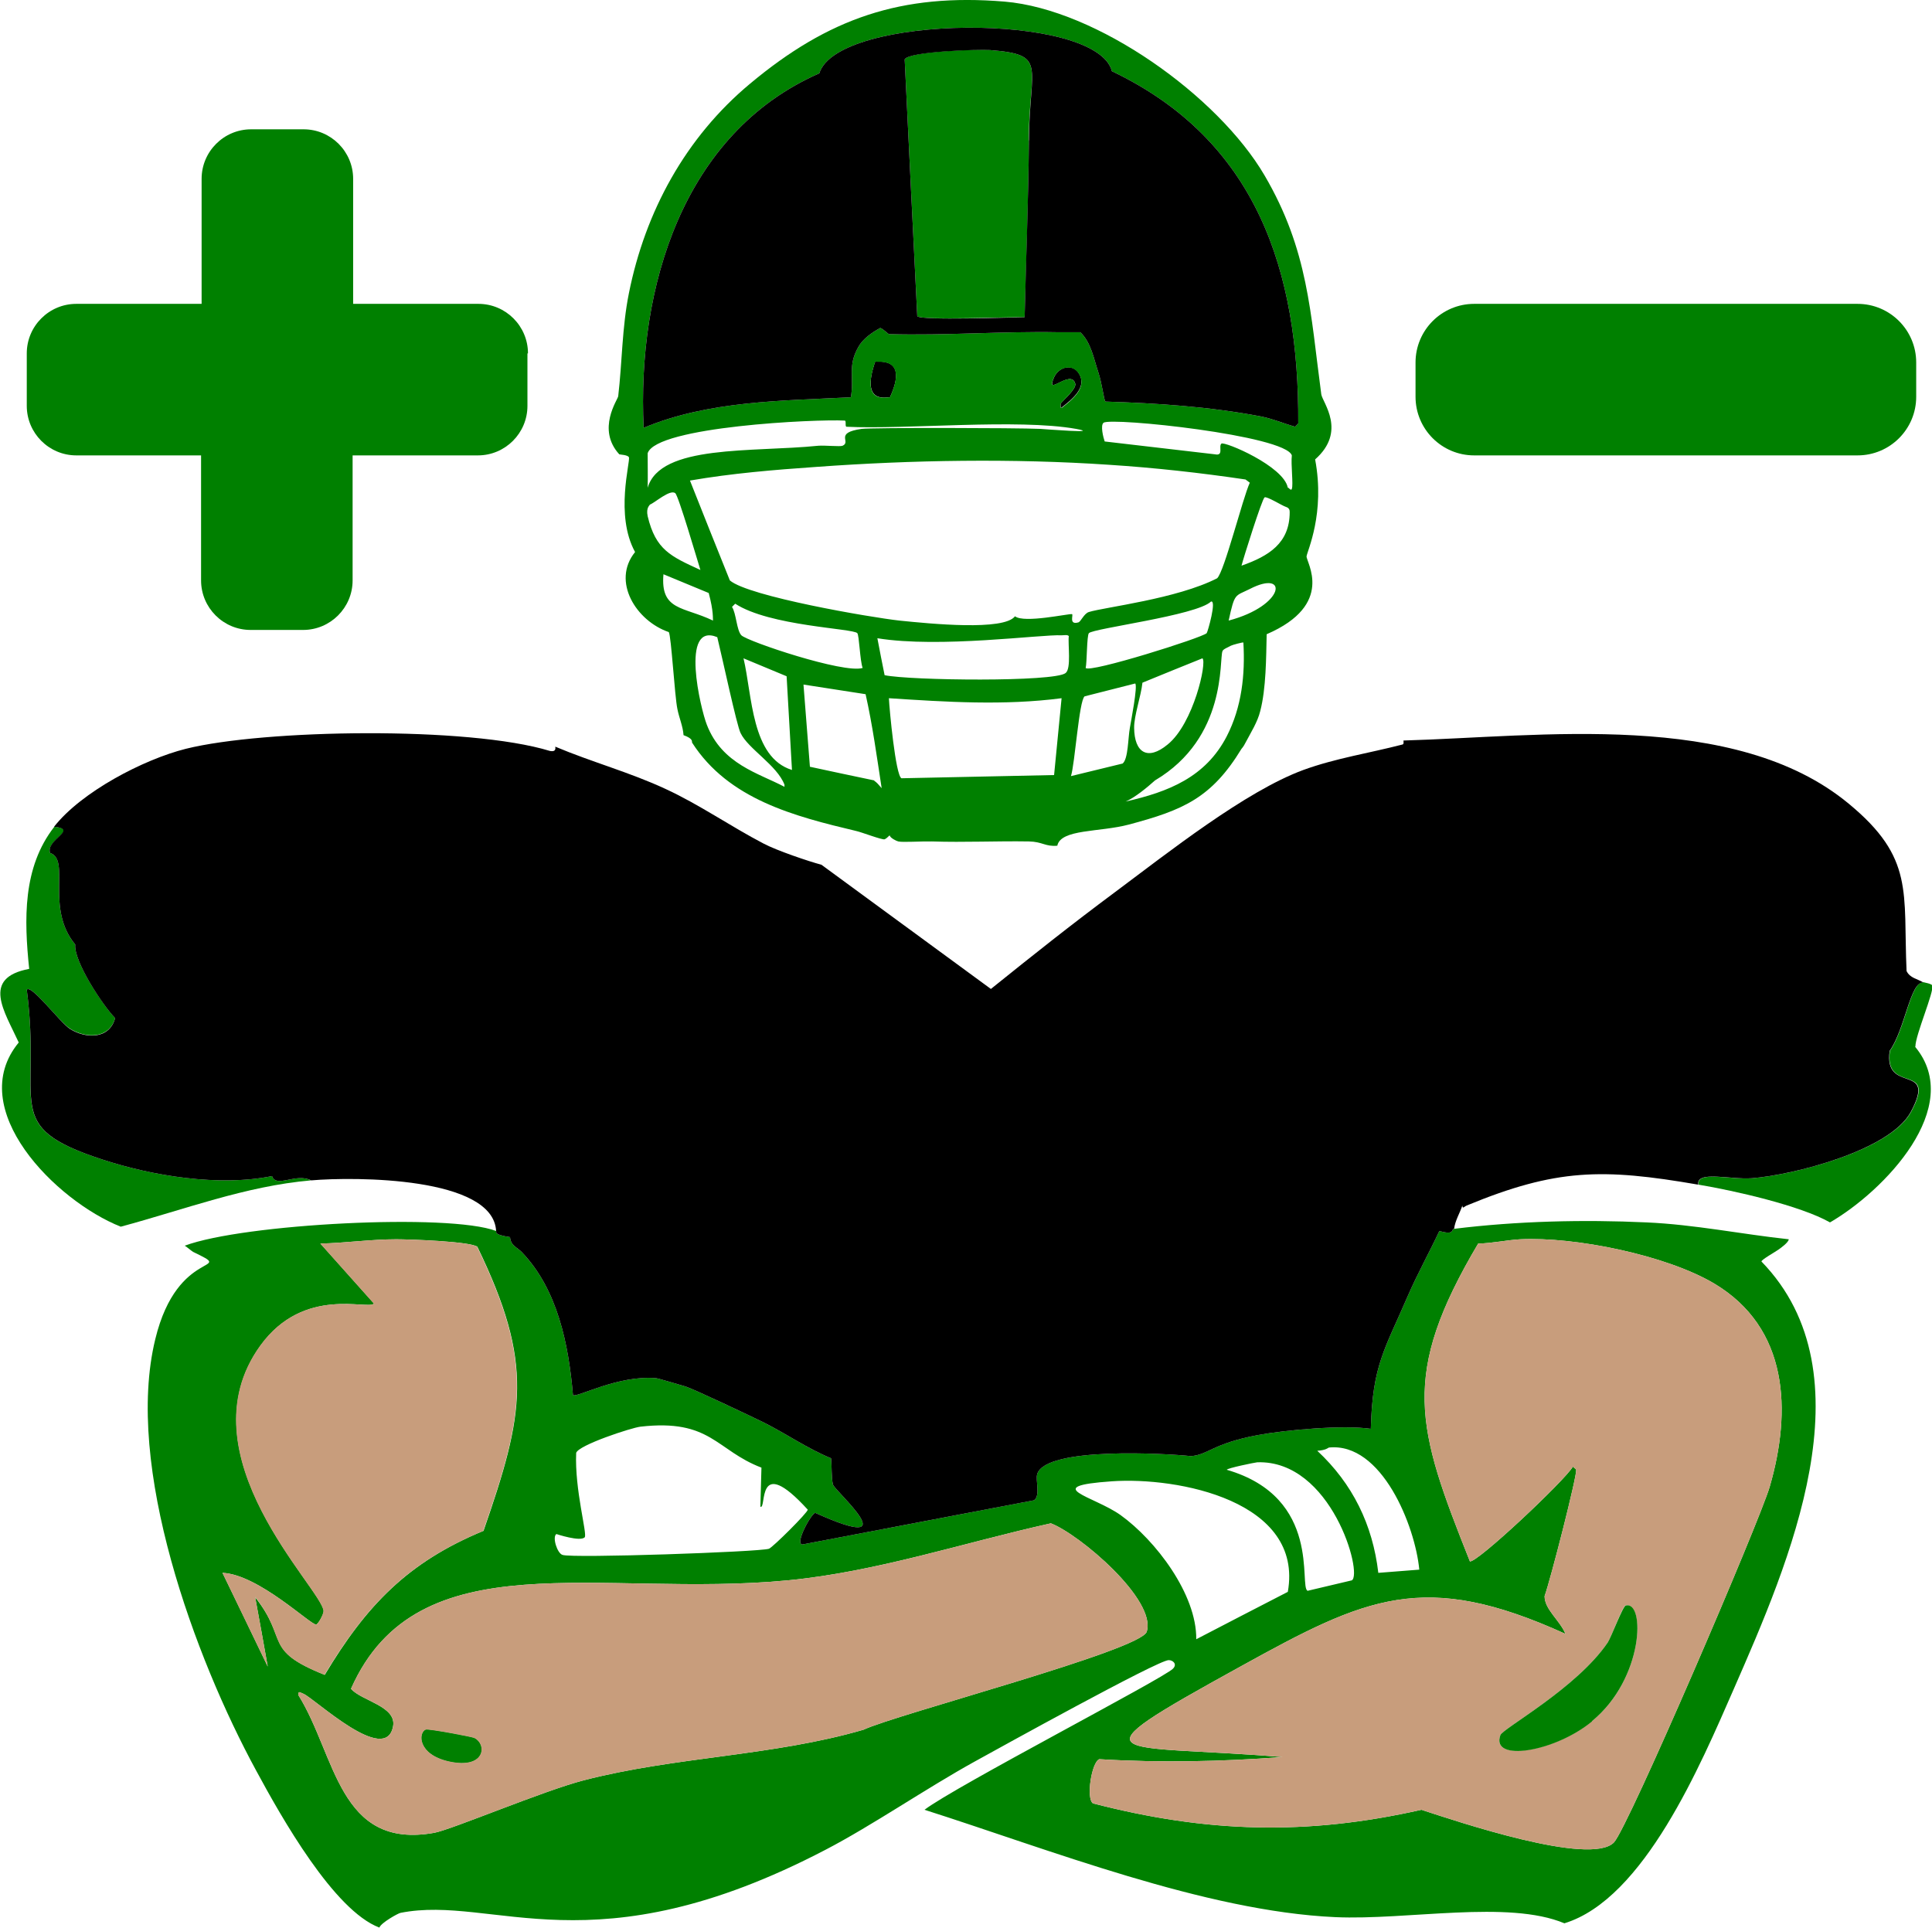
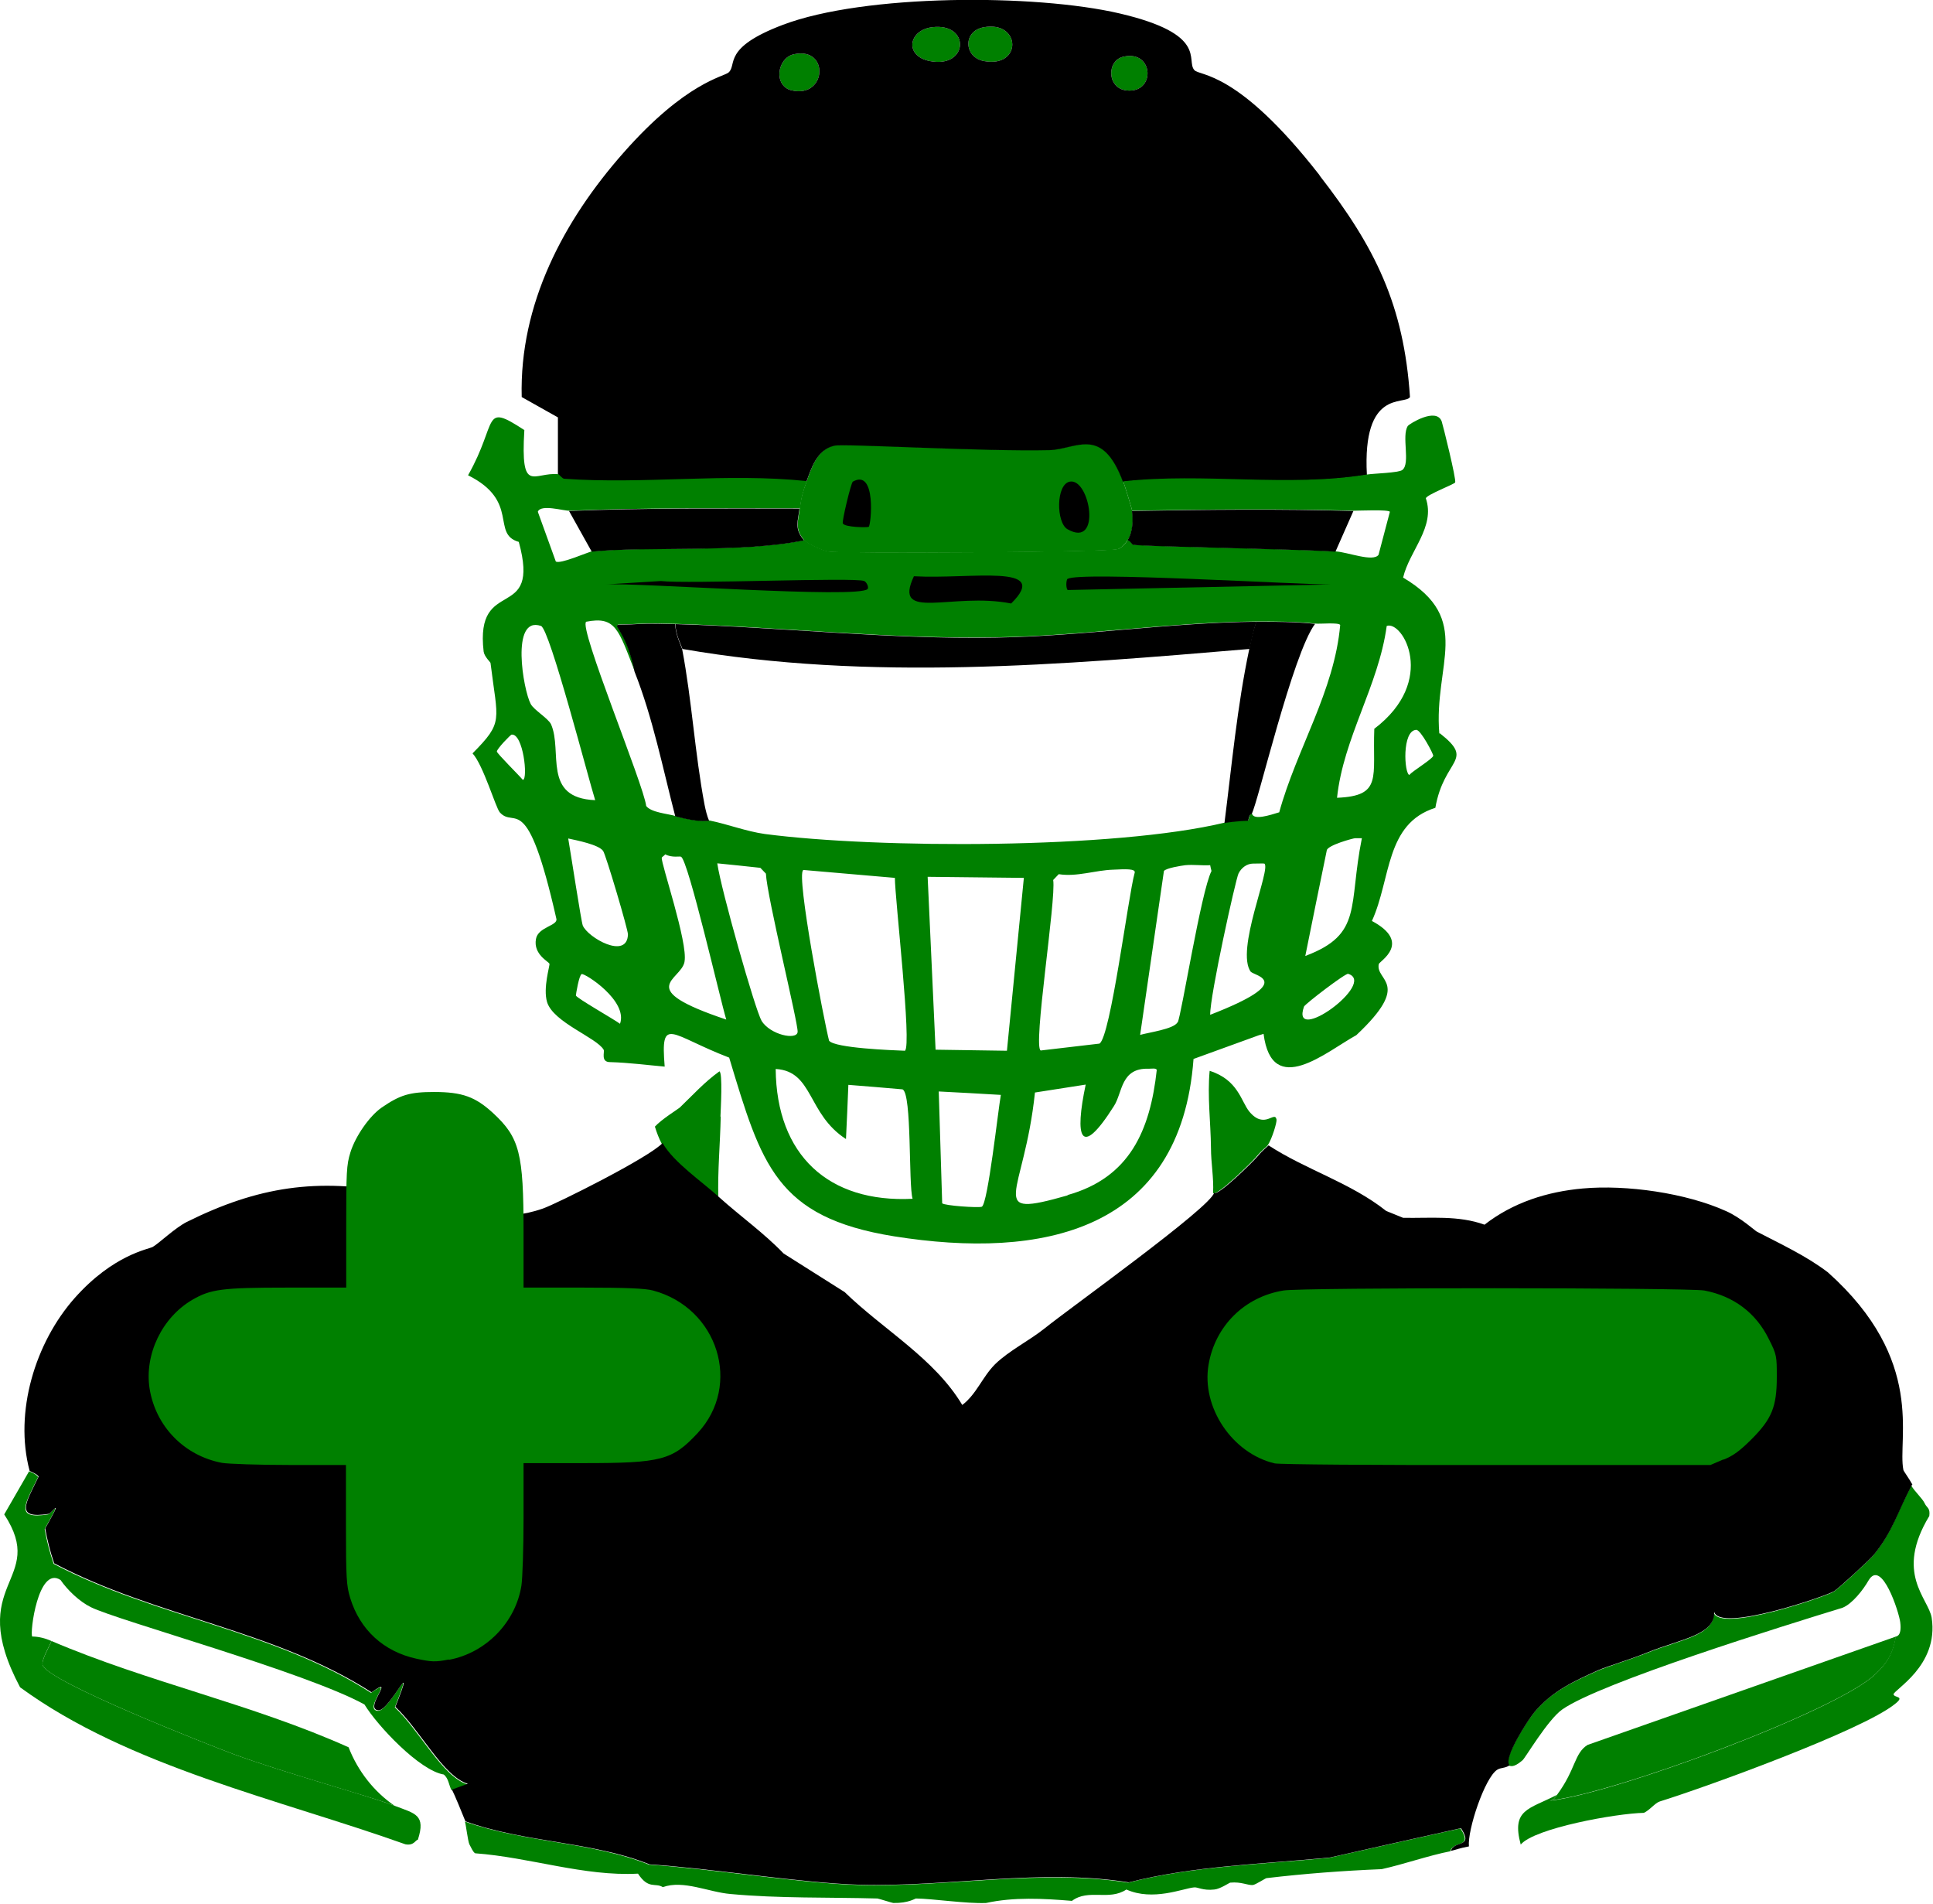
- <svg xmlns="http://www.w3.org/2000/svg" id="Icon-Add-Drop" viewBox="0 0 72.16 72">
+ <svg xmlns="http://www.w3.org/2000/svg" id="Icon-Add-Drop" viewBox="0 0 73.14 72">
  <defs>
    <style>
      svg {
        color: green;
      }
    </style>
  </defs>
  <g id="Player">
-     <path id="Right_Shoulder" fill="currentColor" d="m11.62,44.09c-2.45.21-4.76,1.1-7.11,1.73-2.42-.96-5.86-4.4-3.81-6.88-.53-1.16-1.41-2.41.39-2.75-.19-1.84-.25-3.79.94-5.31.93.1-.32.48-.16.98.78.24-.19,2.06.94,3.42-.06.62,1.01,2.24,1.49,2.75-.22.78-1.09.77-1.69.39-.38-.24-1.47-1.69-1.61-1.45.57,4.33-.99,5.09,2.79,6.33,1.91.63,4.4,1.03,6.37.63.16.46.89-.13,1.45.16Z" />
-     <path id="Left_Shoulder" fill="currentColor" d="m71.53,39.1c1.87,2.25-1.16,5.39-3.18,6.56-1.11-.63-3.59-1.19-4.91-1.41-.08-.54,1.21-.17,2-.24,1.54-.12,5.17-1.04,5.94-2.48,1.01-1.88-1.03-.62-.79-2.28.58-.83.77-2.62,1.26-2.56.02.01.29.05.32.12.08.22-.63,1.85-.63,2.28Z" />
-     <path id="Arms_Outline" fill="currentColor" d="m17.71,64.92c-.08-.04-1.72-.35-1.81-.31-.27.11-.3.92.87,1.18,1.36.3,1.42-.64.94-.87Zm0,0c-.08-.04-1.72-.35-1.81-.31-.27.11-.3.92.87,1.18,1.36.3,1.42-.64.94-.87Zm0,0c-.08-.04-1.72-.35-1.81-.31-.27.11-.3.92.87,1.18,1.36.3,1.42-.64.94-.87Zm0,0c-.08-.04-1.72-.35-1.81-.31-.27.11-.3.92.87,1.18,1.36.3,1.42-.64.94-.87Zm0,0c-.08-.04-1.72-.35-1.81-.31-.27.11-.3.92.87,1.18,1.36.3,1.42-.64.94-.87Zm0,0c-.08-.04-1.72-.35-1.81-.31-.27.11-.3.92.87,1.18,1.36.3,1.42-.64.94-.87Zm0,0c-.08-.04-1.72-.35-1.81-.31-.27.11-.3.92.87,1.18,1.36.3,1.42-.64.94-.87Zm0,0c-.08-.04-1.72-.35-1.81-.31-.27.11-.3.92.87,1.18,1.36.3,1.42-.64.94-.87Zm48.08-17.8c0-.07.52-.36.63-.44.1-.07.38-.27.39-.39-1.77-.19-3.51-.55-5.31-.63-2.36-.11-4.85-.05-7.19.24-.12.01.04.25-.55.08-.34.73-.82,1.6-1.18,2.43-.85,1.98-1.32,2.57-1.38,4.96-1.04-.15-3.16.04-4.2.23-1.72.32-1.86.74-2.52.79-.91-.1-5.42-.36-5.74.67-.07.23.13.81-.12.98q-4.32.82-8.65,1.65c-.3-.01.33-1.16.48-1.18,3.51,1.58.74-.8.66-1.06-.06-.24-.04-.7-.07-.98-.88-.36-1.68-.92-2.52-1.34-.49-.24-2.6-1.24-2.91-1.34-.18-.05-1.04-.31-1.1-.31-1.42-.13-2.97.74-3.11.63-.16-1.88-.57-3.95-1.92-5.35-.17-.17-.41-.24-.43-.55-.68-.1-.48-.22-.52-.23-1.76-.67-9.44-.27-11.63.55.02,0,.27.21.31.23,1.67.81-.57-.21-1.41,3.26-1.16,4.75,1.48,11.91,3.77,16.12.94,1.74,2.9,5.22,4.6,5.86.06-.18.71-.54.79-.55,3.48-.69,7.17,2.19,15.88-2.36,1.73-.9,3.75-2.29,5.58-3.3.87-.48,6.83-3.78,7.23-3.78.16,0,.33.15.16.32-.38.38-8.14,4.4-9.28,5.27,4.65,1.48,10.48,3.79,15.34,4.01,2.71.12,6.46-.65,8.56.23,2.98-.91,5.09-5.93,6.33-8.76,2.05-4.69,5.14-11.73,1.03-15.96Zm-16.16,6.95c1.98-.21,3.23,2.94,3.38,4.56q-.77.06-1.53.12c-.21-1.8-.96-3.33-2.28-4.56.32-.02.41-.11.43-.12Zm-2.67.55c2.77-.09,3.95,4.17,3.53,4.41q-.82.19-1.65.39c-.34-.13.56-3.48-3.02-4.52.01-.06,1.04-.27,1.14-.28Zm-26.18,2.68s.9.3,1.06.12c.1-.13-.38-1.78-.32-3.15.08-.29,2.06-.94,2.4-.98,2.63-.3,2.82.88,4.52,1.53q-.02.73-.04,1.46c.25.12-.19-2.04,1.77.11,0,.11-1.31,1.41-1.45,1.46-.37.12-7.34.36-7.71.23-.2-.06-.39-.67-.23-.78Zm-10.78,4.95q-.84-1.75-1.69-3.5c1.35.06,3.3,1.96,3.5,1.93.08-.02.29-.4.28-.51-.07-.84-5.32-5.82-2.36-9.91,1.63-2.25,4.04-1.31,4.24-1.57l-2-2.24c.93-.02,1.9-.16,2.83-.16.5,0,2.77.08,3.03.28,2.12,4.38,1.76,6.2.23,10.61-2.83,1.17-4.38,2.79-5.93,5.38-2.33-.93-1.33-1.3-2.6-2.9q.24,1.29.47,2.59Zm32.83-1.3c-.23.7-9.34,3.08-10.58,3.66-3.4.99-7.02,1-10.45,1.89-1.48.38-4.93,1.84-5.58,1.96-3.58.64-3.67-2.9-5.08-5.15.01-.15.03-.11.2-.04.44.2,3.06,2.68,3.34,1.22.15-.76-1.19-.96-1.57-1.41,2.49-5.63,9.33-3.38,16.31-4.05,3.33-.32,6.58-1.41,9.83-2.13,1.07.41,3.96,2.86,3.58,4.05Zm-.98-4.36c-1-.71-3.03-1.07-.32-1.26,2.46-.17,7.17.73,6.57,4.13q-1.71.88-3.42,1.77c.02-1.68-1.52-3.7-2.83-4.64Zm18.43,12.23c-.88.9-5.9-.8-7.19-1.22-4.29.97-8.02.86-12.27-.24-.26-.19-.05-1.54.24-1.65,2.28.14,4.56.09,6.84-.08-6.33-.52-8.12.23-1.57-3.38,4.69-2.59,6.84-3.63,12.14-1.22-.21-.51-.78-.91-.78-1.41.22-.61,1.21-4.48,1.18-4.72,0-.03-.09-.07-.12-.12-.31.53-3.61,3.63-3.85,3.54-2-5.02-2.61-6.94.31-11.87.52-.01,1.06-.13,1.57-.16,2.05-.1,5.45.59,7.24,1.65,2.79,1.66,2.9,4.76,2.08,7.59-.38,1.3-5.29,12.74-5.82,13.29Zm-42.57-3.9c-.08-.04-1.72-.35-1.81-.31-.27.11-.3.92.87,1.18,1.36.3,1.42-.64.94-.87Zm0,0c-.08-.04-1.72-.35-1.81-.31-.27.11-.3.92.87,1.18,1.36.3,1.42-.64.94-.87Zm0,0c-.08-.04-1.72-.35-1.81-.31-.27.11-.3.92.87,1.18,1.36.3,1.42-.64.94-.87Zm0,0c-.08-.04-1.72-.35-1.81-.31-.27.11-.3.92.87,1.18,1.36.3,1.42-.64.94-.87Zm0,0c-.08-.04-1.72-.35-1.81-.31-.27.11-.3.92.87,1.18,1.36.3,1.42-.64.94-.87Zm0,0c-.08-.04-1.72-.35-1.81-.31-.27.11-.3.92.87,1.18,1.36.3,1.42-.64.94-.87Zm0,0c-.08-.04-1.72-.35-1.81-.31-.27.11-.3.92.87,1.18,1.36.3,1.42-.64.94-.87Z" />
-     <path id="Right_Upper_Arm" fill="#C89D7C" d="m18.06,57.18c-2.84,1.17-4.38,2.79-5.94,5.38-2.33-.93-1.33-1.3-2.59-2.91q.24,1.3.47,2.6-.85-1.75-1.69-3.5c1.35.06,3.3,1.96,3.5,1.93.08-.01.28-.4.27-.51-.07-.84-5.32-5.82-2.36-9.91,1.63-2.25,4.04-1.31,4.24-1.57q-1-1.12-2-2.24c.93-.02,1.9-.16,2.83-.16.5,0,2.77.08,3.03.28,2.12,4.38,1.76,6.21.23,10.61Z" />
-     <path id="Left_Arm" fill="#C89D7C" d="m64.02,47.94c-1.79-1.06-5.19-1.75-7.24-1.65-.51.03-1.05.15-1.57.16-2.92,4.93-2.31,6.85-.31,11.87.24.09,3.54-3.01,3.85-3.54.03.05.11.09.12.12.03.24-.96,4.11-1.18,4.72,0,.5.57.9.78,1.41-5.3-2.41-7.45-1.37-12.14,1.22-6.55,3.61-4.76,2.86,1.57,3.38-2.28.17-4.56.22-6.84.08-.29.11-.5,1.46-.24,1.65,4.25,1.1,7.98,1.21,12.27.24,1.29.42,6.31,2.12,7.19,1.22.53-.55,5.44-11.99,5.82-13.29.82-2.83.71-5.93-2.08-7.59Zm-4.56,16.35c-1.38,1.14-3.81,1.54-3.42.52.09-.25,2.85-1.75,4.01-3.46.13-.2.55-1.35.66-1.38.74-.19.7,2.72-1.25,4.32Z" />
-     <path id="Left_Elbow" fill="currentColor" d="m59.46,64.3c-1.38,1.14-3.8,1.54-3.42.51.09-.25,2.85-1.75,4.01-3.46.13-.2.56-1.35.67-1.38.73-.19.69,2.72-1.26,4.32Z" />
-     <path id="Right_Arm" fill="#C89D7C" d="m39.25,56.9c-3.25.72-6.5,1.81-9.83,2.13-6.98.67-13.82-1.58-16.31,4.05.38.45,1.72.65,1.57,1.41-.28,1.46-2.9-1.02-3.34-1.22-.17-.07-.19-.11-.2.04,1.41,2.25,1.5,5.79,5.08,5.15.65-.12,4.1-1.58,5.58-1.96,3.43-.89,7.05-.9,10.45-1.89,1.24-.58,10.35-2.96,10.58-3.66.38-1.19-2.51-3.64-3.58-4.05Zm-22.48,8.89c-1.17-.26-1.14-1.07-.87-1.18.09-.04,1.73.27,1.81.31.48.23.42,1.17-.94.87Z" />
-     <path id="Right_Elbow" fill="currentColor" d="m16.77,65.79c-1.17-.26-1.14-1.06-.87-1.18.09-.04,1.73.27,1.81.31.48.23.42,1.17-.94.87Z" />
-     <path id="Jersey" d="m71.84,36.7c-.22-.14-.5-.16-.63-.43-.13-2.95.3-4.22-2.16-6.25-4.25-3.52-11.54-2.5-16.63-2.36,0,.05.02.14-.04.15-1.23.32-2.49.51-3.7.95-2.17.8-5.07,3.1-7.03,4.56-1.68,1.25-3.01,2.31-4.64,3.62q-3.16-2.32-6.33-4.64c-.46-.12-1.67-.53-2.16-.79-1.21-.63-2.42-1.47-3.66-2.04-1.33-.62-2.77-1.01-4.12-1.58-.01.01.07.21-.2.16-3.04-.93-10.67-.81-13.6-.08-1.59.4-3.9,1.61-4.92,2.91.93.1-.32.48-.15.98.78.25-.19,2.06.94,3.42-.06.62,1.01,2.25,1.49,2.75-.21.79-1.09.78-1.69.4-.37-.24-1.46-1.69-1.61-1.46.57,4.33-.98,5.09,2.79,6.33,1.91.63,4.4,1.03,6.37.63.16.46.89-.13,1.46.16,1.63-.14,6.8-.14,6.91,1.89.04.01-.16.13.52.23.02.31.26.38.43.55,1.35,1.4,1.76,3.47,1.92,5.35.14.11,1.69-.76,3.11-.63.06,0,.92.26,1.1.31.31.1,2.42,1.1,2.91,1.34.84.42,1.64.98,2.52,1.34.03.28.01.74.07.98.08.26,2.85,2.64-.66,1.06-.15.02-.78,1.17-.48,1.18q4.33-.83,8.65-1.65c.25-.17.05-.75.12-.98.32-1.03,4.83-.77,5.74-.67.66-.05.8-.47,2.52-.79,1.04-.19,3.16-.38,4.2-.23.06-2.39.53-2.98,1.38-4.96.36-.83.84-1.7,1.18-2.43.59.17.43-.07.55-.08.04-.31.21-.58.31-.87.01.14.05.05.16,0,3.34-1.38,5.07-1.4,8.65-.78-.08-.54,1.21-.18,2-.24,1.55-.12,5.17-1.04,5.94-2.48,1-1.87-1.03-.62-.79-2.28.58-.82.77-2.61,1.26-2.55Z" />
-     <path id="Right_Dot" d="m33.24,14.84c-.09-.02-1.12.3-.55-1.34.09.04,1.26-.21.55,1.34Z" />
-     <path id="Left_Dot" d="m39.65,15.24c-.06,0-.03-.16-.04-.16.12-.15.6-.56.55-.75-.16-.57-1.14.54-.79-.24.18-.4.71-.53.94-.12.3.52-.3.97-.67,1.26Z" />
-     <path id="Helmet_Stripe" fill="currentColor" d="m38.43,5.25c-.02,2.21-.1,4.4-.16,6.6-.46-.02-3.89.13-4.01-.04q-.24-4.79-.47-9.59c.15-.31,2.78-.39,3.18-.35,2.17.17,1.48.55,1.45,3.38Z" />
-     <path id="Facemask" fill="currentColor" d="m49.12,17.16c1.19-1.05.28-2.12.23-2.43-.41-3.05-.48-5.38-2.12-8.18C45.49,3.58,40.97.35,37.52.06c-3.85-.32-6.58.62-9.51,3.07-2.4,2-3.91,4.77-4.52,7.82-.26,1.29-.25,2.57-.4,3.85-.01.12-.82,1.23.04,2.17.02.01.32.02.36.11.06.17-.53,2.16.23,3.54-.89,1.1.05,2.58,1.26,2.99.09.14.22,2.4.32,2.87.06.32.21.65.23.98.39.14.3.25.32.28,1.36,2.12,3.82,2.75,6.13,3.3.19.04.97.34,1.06.31.05-.02.12-.08.19-.15,0,.01,0,.02.01.03.04.08.23.18.31.2.16.04.88-.01,1.26,0,1.2.04,2.41-.02,3.62,0,.51.01.61.2,1.06.16.13-.63,1.58-.5,2.67-.79,2.03-.54,3.09-.99,4.21-2.83.01-.02.06-.05.15-.23.2-.38.45-.77.55-1.18.22-.84.22-2,.24-2.87,2.57-1.11,1.47-2.7,1.49-2.91.02-.19.7-1.6.32-3.62Zm-24.85,1.69c.19-.07.75-.58.95-.43.12.09.83,2.52.94,2.87-1.11-.51-1.67-.75-1.97-2.01-.07-.33.09-.41.08-.43Zm15.92-2.83c.98.18-1.19.01-1.33,0-.93-.04-6.3-.05-6.68,0-1.04.15-.37.48-.71.63-.09.04-.66-.02-.91,0-2.46.25-5.9-.06-6.37,1.57.01-.43,0-.86,0-1.29.32-1,6.31-1.28,7.36-1.22.07,0,0,.23.07.23,2.18.11,6.4-.31,8.57.08Zm-7.5-2.51c.08.04,1.25-.22.55,1.33-.1-.02-1.12.31-.55-1.33Zm6.68.58c.18-.39.7-.52.94-.11.3.52-.29.97-.66,1.26-.07,0-.04-.16-.04-.16.12-.15.6-.56.55-.75-.17-.57-1.15.54-.79-.24Zm1.18,10.86c.05-.21.04-1.21.12-1.3.16-.18,4.02-.66,4.56-1.18.22-.07-.12,1.13-.16,1.18-.16.17-4.38,1.5-4.52,1.3Zm3.06,2.86c-.75.62-1.24.3-1.25-.62-.01-.44.26-1.2.31-1.69q1.12-.46,2.24-.91c.18.13-.33,2.44-1.3,3.22Zm-2.94-4.95c-.19.06-.3.37-.4.39-.36.1-.17-.29-.23-.31-.1-.03-1.79.35-2.13.08-.42.55-3.15.28-4.32.16-1.08-.12-5.63-.9-6.33-1.5q-.75-1.86-1.49-3.73c1.56-.27,3.14-.4,4.72-.51,3.57-.26,7.35-.32,10.92-.08,1.71.11,3.42.3,5.11.55q.08.06.16.12c-.27.59-.95,3.32-1.22,3.57-1.5.77-4.21,1.08-4.79,1.26Zm-8.45,2.09c-.7.22-4.3-.99-4.53-1.22-.18-.19-.19-.82-.35-1.06l.12-.12c1.29.84,4.4.92,4.56,1.1.07.07.1,1.04.2,1.3Zm-7.44-3.5q.85.35,1.69.7c.19.7.15.98.16,1.03-1.1-.53-1.97-.36-1.85-1.73Zm4.52,7.94c-.96-.51-2.33-.84-2.9-2.32-.23-.58-1.01-3.85.39-3.27.18.73.73,3.31.87,3.58.28.59,1.36,1.2,1.64,1.93v.08Zm-1.53-4.8q.81.34,1.61.67.1,1.75.2,3.5c-1.52-.47-1.48-2.78-1.81-4.17Zm4.89,4.58s-.01-.02-.01-.02q-1.2-.25-2.4-.51-.12-1.53-.24-3.07,1.16.18,2.32.36c.26,1.16.42,2.34.6,3.51-.11-.13-.2-.23-.27-.27Zm6.71-.22l-5.7.12c-.22-.1-.45-2.57-.47-2.99,2.14.14,4.3.28,6.45,0q-.14,1.44-.28,2.87Zm.43-3.81c-.42.34-5.8.28-6.76.08q-.14-.69-.27-1.38c2.33.38,6.13-.15,6.88-.11.11,0,.22-.03.27.03-.04.3.1,1.21-.12,1.38Zm.2,3.85c.15-.47.3-2.81.51-2.98q.94-.24,1.89-.48c.1.09-.16,1.42-.2,1.66-.07.38-.06,1.16-.27,1.33q-.97.24-1.93.47Zm5.82-1.49c-.79,1.53-2.18,2.08-3.78,2.44.34-.14.81-.53,1.1-.79,2.7-1.6,2.39-4.51,2.52-4.83.03-.08.21-.14.31-.2.05-.03.46-.14.47-.12.07,1.2-.06,2.41-.62,3.5Zm.07-4.32c.23-1.05.23-.9.79-1.18,1.45-.75,1.33.62-.79,1.18Zm.48-2.05c.07-.28.76-2.47.86-2.55.07-.06.66.31.79.35,0,.01.16.02.15.2,0,1.16-.78,1.64-1.8,2Zm1.88-2.87c-.03.1-.14-.08-.15-.04-.15-.81-2.36-1.74-2.48-1.65-.12.1.1.47-.24.4l-4.12-.48c-.05-.14-.17-.61-.04-.7.29-.21,6.79.47,7.03,1.22-.04.34.06,1.09,0,1.25Zm.12-2.32c-.42-.12-.87-.31-1.3-.39-1.9-.36-3.85-.49-5.78-.55-.06-.04-.12-.65-.27-1.1-.17-.51-.27-1.11-.67-1.49h-.82c-2.1-.04-4.22.13-6.33.07-.02,0-.21-.19-.32-.23-.3.16-.65.4-.82.71-.41.72-.15,1.11-.28,1.88-2.59.13-5.32.13-7.74,1.14-.25-5.2,1.45-11,6.56-13.24.69-2.22,10.36-2.3,10.93-.08,5.41,2.58,6.99,7.47,6.96,13.16l-.12.12Z" />
-     <path id="Helmet" d="m41.53,2.66c-.57-2.22-10.24-2.14-10.93.08-5.11,2.24-6.81,8.04-6.56,13.24,2.42-1.01,5.15-1.01,7.74-1.14.13-.77-.13-1.16.28-1.88.17-.31.52-.55.82-.71.11.04.3.23.32.23,2.11.06,4.23-.11,6.33-.07h.82c.4.38.5.98.67,1.49.15.45.21,1.06.27,1.1,1.93.06,3.88.19,5.78.55.43.08.88.27,1.3.39l.12-.12c.03-5.69-1.55-10.58-6.96-13.16Zm-3.1,2.59c-.02,2.21-.11,4.4-.16,6.6-.46,0-3.89.13-4.01-.04q-.24-4.79-.47-9.59c.14-.3,2.78-.38,3.18-.35,2.17.17,1.48.55,1.46,3.38Z" />
-     <path id="Plus" fill="currentColor" d="m19.7,13.2v1.96c0,1.02-.83,1.85-1.85,1.85h-4.68v4.67c0,1.02-.83,1.85-1.85,1.85h-1.96c-1.02,0-1.85-.83-1.85-1.85v-4.67H2.85c-1.02,0-1.85-.83-1.85-1.85v-1.96c0-1.02.83-1.85,1.85-1.85h4.68v-4.67c0-1.02.83-1.85,1.85-1.85h1.96c1.02,0,1.85.83,1.85,1.85v4.67h4.68c1.02,0,1.85.83,1.85,1.85Z" />
-     <rect id="Minus" fill="currentColor" x="59.39" y="4.83" width="5.66" height="18.7" rx="2.19" ry="2.19" transform="translate(48.04 76.4) rotate(-90)" />
+     <g id="Head">
+       <g id="Helmet_Top">
+         <path fill="currentColor" d="m35.18,2.31c-.97-.19-.81-1.17.09-1.28,1.46-.18,1.38,1.57-.09,1.28Z" />
+         <path fill="currentColor" d="m37.23,2.31c-.76-.14-.81-1.14,0-1.28,1.41-.25,1.45,1.55,0,1.28Z" />
+         <path fill="currentColor" d="m29.96,3.42c-.71-.16-.56-1.24.09-1.37,1.34-.28,1.23,1.67-.09,1.37Z" />
+         <path fill="currentColor" d="m42.62,3.42c-.74-.08-.76-1.15-.09-1.28,1.14-.24,1.2,1.41.09,1.28Z" />
+       </g>
+       <g id="Facemask_Holes">
+         <path fill="currentColor" d="m42.66,20.44c-.08.13-.25.31-.38.34-.54.12-10.41.17-10.95.09-.18-.03-.77-.28-.9-.43-.38-.45-.22-.73-.17-1.2.05-.41.12-.65.26-1.03.19-.51.39-1.22,1.07-1.37.4-.08,5.65.23,8.13.17,1.02-.03,1.98-.95,2.78,1.2.05.13.33,1.05.34,1.11.04.36.04.79-.17,1.11Z" />
+         <path id="_2" d="m40.48,18.22c.76-.14,1.22,2.55-.09,1.8-.43-.25-.44-1.7.09-1.8Z" />
+         <path id="_1" d="m32.27,18.22c.9-.51.69,1.65.6,1.71-.05.03-.91.02-.98-.13-.04-.07.31-1.54.38-1.58Z" />
+       </g>
+       <path id="Helmet" d="m49.93,6.63c-3.11-3.99-4.53-3.74-4.74-3.98-.33-.37.55-1.35-2.82-2.14-3.21-.75-9.67-.74-12.75.43-2.3.87-1.72,1.5-2.05,1.8-.19.17-1.62.36-3.98,3.04-2.27,2.57-3.94,5.73-3.85,9.24q.68.38,1.37.77v2.18s.16.17.21.17c3.03.22,6.16-.23,9.19.09.19-.51.39-1.22,1.07-1.37.4-.08,5.65.23,8.13.17,1.02-.03,1.98-.95,2.78,1.2,3.05-.33,6.22.23,9.23-.26-.18-3.29,1.45-2.63,1.63-2.95-.23-3.48-1.32-5.68-3.42-8.38Zm-19.97-3.21c-.71-.16-.56-1.24.09-1.37,1.34-.28,1.23,1.67-.09,1.37Zm5.22-1.11c-.97-.19-.81-1.17.09-1.28,1.46-.18,1.38,1.57-.09,1.28Zm2.05,0c-.76-.14-.81-1.14,0-1.28,1.41-.25,1.45,1.55,0,1.28Zm5.39,1.11c-.74-.08-.76-1.15-.09-1.28,1.14-.24,1.2,1.41.09,1.28Z" />
+       <g id="Face">
+         <path id="Facemask" fill="currentColor" d="m54.46,27.75c-.22-2.62,1.3-4.32-1.37-5.9.24-1.02,1.23-1.91.86-3,.04-.14,1.08-.53,1.11-.6.05-.11-.47-2.2-.51-2.31-.21-.55-1.24.11-1.28.17-.25.38.11,1.42-.21,1.67-.15.11-1.07.13-1.33.17-3.01.49-6.18-.08-9.23.26.05.13.33,1.05.34,1.11,2.78-.05,5.6-.08,8.38,0,.21,0,1.31-.05,1.37.04q-.22.82-.43,1.63c-.21.28-1.15-.1-1.62-.13-1.51-.1-7.28-.19-7.65-.26-.05,0-.12-.17-.22-.17-.08.13-.25.31-.38.34-.54.12-10.41.17-10.95.09-.18-.03-.77-.28-.9-.43-2.32.49-6.02.22-8.04.43-.1,0-1.21.5-1.37.38q-.34-.94-.68-1.88c.11-.3.97-.03,1.2-.04,2.91-.12,5.81-.09,8.72-.09.05-.41.12-.65.26-1.03-3.03-.32-6.16.13-9.19-.09-.05,0-.2-.17-.21-.17-.93-.1-1.44.81-1.29-1.67-1.62-1.06-.98-.32-2.13,1.71,1.97.98.86,2.22,1.92,2.52.85,3.1-1.67,1.24-1.33,4.15.03.2.26.4.26.43.27,2.21.51,2.22-.68,3.42.41.45.87,2.04,1.03,2.23.58.65,1.02-.93,2.14,4.02.08.27-.69.31-.77.77-.11.59.49.86.51.94.02.07-.25.91-.09,1.45.24.77,1.87,1.34,2.14,1.8.05.08-.13.48.26.47.69.02,1.37.11,2.05.17-.16-1.96.2-1.2,2.44-.34,1.22,4.04,1.76,6.04,6.24,6.76,5.6.89,10.85-.18,11.33-6.71q1.24-.45,2.48-.9.09-.02.17-.05c.32,2.47,2.38.67,3.51.05,2.13-2,.71-2.04.85-2.69.03-.11,1.27-.81-.26-1.63.73-1.6.5-3.68,2.4-4.28.33-1.89,1.52-1.76.17-2.82Zm-34.68,1.75c-.12-.15-.98-1-.98-1.07,0-.1.52-.64.56-.64.44-.04.62,1.67.43,1.71Zm1.07-2.1c-.11-.23-.65-.54-.77-.77-.28-.52-.77-3.35.39-2.95.33.11,1.81,5.84,2.05,6.59-2.02-.08-1.22-1.85-1.67-2.87Zm2.61,11.33c-.21-.16-1.64-.97-1.67-1.07,0-.04.12-.78.22-.81.12-.04,1.76,1.01,1.45,1.88Zm-1.41-3.72c-.06-.16-.45-2.71-.55-3.29.32.07,1.15.23,1.32.47.1.13.95,3,.94,3.16-.03.97-1.52.12-1.71-.34Zm3.85,1.37c.14-.71-.9-3.74-.86-3.93,0-.03.1-.08.13-.13.27.14.55.06.6.09.28.16,1.48,5.4,1.71,6.16-3.52-1.18-1.72-1.47-1.58-2.18Zm2.91,2.22c-.23-.38-1.53-4.95-1.67-5.94q.81.08,1.63.17.11.11.21.22c.04.87,1.23,5.68,1.2,5.99-.03.32-1.04.11-1.37-.43Zm.55,1.84c1.42.09,1.18,1.7,2.65,2.65q.05-1.03.09-2.05,1.03.08,2.05.17c.36.16.22,3.61.38,4.14-3.18.16-5.15-1.65-5.18-4.91Zm1.03-7.53q1.74.15,3.47.3c0,.77.65,6.35.38,6.54-.5-.02-2.65-.1-2.87-.38-.19-.74-1.25-6.26-.98-6.45Zm6.76,12.74c-.12.05-1.43-.04-1.5-.13l-.13-4.23q1.18.06,2.35.13c-.1.54-.49,4.12-.72,4.23Zm-1.75-5.94l-.3-6.54q1.82.02,3.64.04-.32,3.27-.64,6.54-1.35-.02-2.69-.04Zm5,5.51c-3.16.9-1.65.05-1.24-3.89q.96-.15,1.92-.3c-.42,1.98-.22,2.85,1.07.81.33-.51.25-1.45,1.32-1.41.13,0,.25-.03.3.04-.25,2.29-1.02,4.08-3.38,4.74Zm-.55-11.93q.11-.11.21-.22c.69.11,1.38-.15,2.06-.17.45-.02.88-.05.81.13-.24.86-.91,6.21-1.33,6.45q-1.11.13-2.22.26c-.31-.1.59-5.72.47-6.45Zm4.7,5.39c-.14.25-1.1.38-1.41.47q.45-3.1.9-6.2c.08-.11.65-.2.81-.22.31-.03.63.02.94,0q.02.11.05.22c-.4.79-1.14,5.48-1.28,5.73Zm2.78-1.92c.12.16,1.76.35-1.54,1.63-.01-.73.96-5.1,1.07-5.34.11-.23.33-.38.55-.38.13,0,.41-.01.43,0,.27.18-1.11,3.29-.51,4.1Zm1.07-6.03c-.33.1-.98.32-1.03.04,0,.01-.08-.04-.13.26-.22,0-.75.05-.9.09-4.15,1-13.12.99-17.4.43-.71-.1-1.4-.37-2.09-.51-.06-.01-.35.09-1.29-.17-.3-.09-.92-.13-1.11-.38-.09-.8-2.57-6.77-2.27-6.97,1.12-.22,1.22.3,1.84,1.88-.44-2.13-1.29-1.71.09-1.8.55-.03.92-.01,1.45,0,4.04.12,8.07.58,12.11.51,3.29-.05,6.58-.57,9.87-.6.76,0,1.46,0,2.23.08.17.02.87-.05.94.05-.22,2.51-1.65,4.69-2.31,7.1Zm.94,7.35c.04-.1,1.57-1.27,1.67-1.24,1.11.34-2.2,2.74-1.67,1.24Zm.05-1.92q.4-1.99.81-3.98c0-.2,1.01-.47,1.07-.47.09,0,.17,0,.26,0-.52,2.57.05,3.63-2.13,4.45Zm2.61-8.59c-.07,1.84.32,2.54-1.41,2.61.24-2.27,1.57-4.23,1.88-6.5.6-.22,1.93,2.07-.47,3.89Zm1.33,1.75c-.2-.05-.29-1.69.26-1.71.17,0,.65.92.64.98-.02.12-.77.57-.9.72Z" />
+         <path d="m30.43,20.44c-2.32.49-6.02.22-8.04.43q-.43-.77-.86-1.54c2.91-.12,5.81-.09,8.72-.09-.05.47-.21.75.17,1.2Z" />
+         <path d="m51.21,19.33q-.34.77-.68,1.54c-1.51-.1-7.28-.19-7.65-.26-.05,0-.12-.17-.22-.17.21-.33.21-.75.17-1.11,2.78-.05,5.6-.08,8.38,0Z" />
+         <path d="m47.54,23.52c-.11.33-.18.68-.26,1.03-7.13.6-14.37,1.23-21.46,0,0-.05-.27-.55-.26-.94,4.04.12,8.07.58,12.11.51,3.29-.05,6.58-.57,9.87-.6Z" />
+         <path d="m26.84,31.05c-.06-.01-.35.09-1.29-.17-.47-1.81-.85-3.73-1.54-5.47-.44-2.13-1.29-1.71.09-1.8.55-.03.92-.01,1.45,0,0,.39.25.89.26.94.37,1.94.48,3.95.85,5.9.04.2.09.41.17.6Z" />
+         <path d="m49.76,23.6c-.85,1.12-2.18,6.84-2.4,7.19,0,.01-.08-.04-.13.26-.22,0-.75.05-.9.09.28-2.2.48-4.42.94-6.59.07-.35.15-.69.26-1.03.76,0,1.46,0,2.23.08Z" />
+         <path d="m38.26,22.83c-2.24-.44-4.5.71-3.68-1.03,2.15.12,5.23-.5,3.68,1.03Z" />
+         <path d="m25,21.98c1.03.12,7.34-.15,7.7,0,.09.04.18.23.13.3-.32.38-8.77-.25-9.92-.17l2.1-.13Z" />
+         <path d="m40.4,21.9c.41-.29,8.77.22,9.96.21l-9.96.21c-.07-.05-.07-.38,0-.43Z" />
+       </g>
+     </g>
+     <g id="Body">
+       <path id="Bottom_Outline" fill="currentColor" d="m54.89,70.03c-.86.17-1.75.49-2.61.68-1.47.06-2.92.17-4.36.34-.03,0-.4.24-.51.26-.2.02-.43-.13-.86-.09-.03,0-.38.24-.6.26-.44.05-.64-.1-.77-.08-.42.04-1.56.53-2.56.08-.66.44-1.43-.04-2.06.43-1.09-.09-2.2-.15-3.25.08-.75.03-1.99-.16-2.65-.17-.04,0-.28.18-.86.17-.03,0-.57-.17-.6-.17-1.84-.05-3.73,0-5.56-.17-.83-.07-1.78-.54-2.56-.26-.29-.18-.54.1-.94-.51-2.04.11-4.1-.62-6.16-.77-.08-.04-.16-.23-.22-.34-.06-.13-.13-.76-.17-.86,2.24.8,4.8.76,6.97,1.63,2.34.15,5.77.71,7.95.77,3.37.09,6.86-.61,10.18-.09,2.47-.63,5.07-.69,7.61-.94q2.48-.56,4.96-1.11c.5.76-.28.45-.38.86Z" />
+       <path id="Left_Outline" fill="currentColor" d="m17.69,67.51q-.3.11-.6.22c-.11-.19-.11-.45-.3-.6-.91-.15-2.5-1.83-3-2.65-2.24-1.23-9.35-3.18-10.35-3.68-.43-.21-.88-.64-1.15-1.03-.85-.55-1.17,2.03-1.07,2.14.25,0,.5.07.73.17-.1.22-.38.71-.34.9.14.62,6.32,3.04,7.23,3.38,1.93.71,5.07,1.56,6.11,1.96.76.29,1.17.33.86,1.28-.09,0-.14.23-.47.17-4.77-1.7-10.48-2.94-14.58-5.94-2.13-4.01,1.07-3.99-.6-6.54q.47-.82.94-1.63s.3.11.34.22c-.49,1.02-.91,1.61.38,1.41.12-.02.61-.75-.13.55.08.46.19.88.34,1.32,3.85,2.03,8.33,2.51,12.01,4.88.97-.7-.33.65.26.68.43.03,1.48-2.27.64-.13.94.88,1.8,2.62,2.74,2.91Z" />
+       <path id="Right_Outline" fill="currentColor" d="m71.65,64.09c0,.15.47.05.04.38-1.23.99-7.09,3.12-8.89,3.68-.17.05-.38.33-.6.43-1.05.02-4.14.58-4.66,1.2-.36-1.34.31-1.33,1.37-1.88-.09.11-.09.17-.26.22,2.41-.26,10.78-3.37,12.27-4.75.5-.46.69-.82.81-1.45,0-.03.24.02.17-.55-.04-.36-.7-2.43-1.2-1.58-.2.35-.61.88-.98,1.03-2.18.67-9.16,2.83-10.61,3.85-.55.39-1.4,1.84-1.5,1.92-.38.33-.48.19-.51.21-.26-.25.72-1.75.94-2.01.67-.8,1.46-1.16,2.4-1.58.31-.14,1.22-.42,1.88-.68,1.26-.51,2.58-.66,2.52-1.54.19.8,4.18-.57,4.53-.77.19-.11,1.31-1.15,1.5-1.37.71-.85.94-1.69,1.45-2.65.11.21.42.48.51.68.08.17.21.16.17.47-1.32,2.18-.03,3.11.09,3.85.28,1.83-1.46,2.73-1.45,2.91Z" />
+       <path id="Right_Stripe" fill="currentColor" d="m71.74,61.91c-.12.64-.31.99-.81,1.45-1.49,1.38-9.86,4.49-12.27,4.75.16-.05.17-.1.26-.22.71-.96.64-1.56,1.15-1.88q5.84-2.05,11.67-4.1Z" />
+       <path id="Left_Stripe" fill="currentColor" d="m14.95,68.32c-1.05-.4-4.19-1.25-6.11-1.96-.91-.34-7.09-2.76-7.23-3.38-.04-.19.25-.68.34-.9,3.65,1.56,7.61,2.39,11.24,4.02.35.9.96,1.68,1.75,2.22Z" />
+       <path id="Right_Neck" fill="currentColor" d="m48.3,42.36c.02.08-.16.71-.34.98-.02.03-.2.15-.43.43-.16.19-1.52,1.53-1.63,1.36.03-.58-.08-1.13-.08-1.71-.01-.97-.14-1.94-.05-2.91,1.08.34,1.19,1.16,1.5,1.54.58.7.96-.05,1.03.3Z" />
+       <path id="Left_Neck" fill="currentColor" d="m27.27,42.24c-.02,1.03-.12,2.05-.09,3.08-.63-.58-1.72-1.31-2.14-2.05-.11-.21-.19-.42-.26-.65.24-.27.9-.68.94-.72.49-.47.94-.97,1.5-1.37.13.04.05,1.44.04,1.71Z" />
+       <path id="Jersey" d="m72.34,56.18c-.51.96-.74,1.8-1.45,2.65-.19.22-1.31,1.25-1.5,1.37-.35.2-4.35,1.57-4.53.77.05.88-1.26,1.03-2.52,1.54-.66.27-1.57.54-1.88.68-.93.42-1.72.78-2.4,1.58-.22.26-1.2,1.76-.94,2.01-.17.12-.33.08-.47.17-.47.3-1.13,2.28-1.07,2.9-.34.06-.54.14-.68.17.1-.41.88-.1.38-.86q-2.48.55-4.96,1.11c-2.54.25-5.14.31-7.61.94-3.32-.53-6.81.18-10.18.09-2.18-.06-5.61-.62-7.95-.77-2.17-.87-4.74-.82-6.97-1.63-.11-.28-.42-1.03-.51-1.2q.3-.11.6-.22c-.93-.28-1.8-2.03-2.74-2.91.84-2.14-.22.16-.64.13-.59-.04.71-1.38-.26-.68-3.69-2.37-8.17-2.85-12.01-4.88-.15-.44-.26-.87-.34-1.32.74-1.31.25-.57.13-.55-1.29.2-.87-.39-.38-1.41-.04-.1-.34-.2-.34-.22-.59-2.22.21-4.85,1.71-6.54,1.46-1.64,2.79-1.84,2.95-1.93.23-.13.83-.71,1.28-.94,2.71-1.35,4.95-1.67,7.87-1.11q1.31.6,2.61,1.2c.87-.68,1.38-.04,3-.6.52-.18,4.04-1.94,4.53-2.48.42.74,1.51,1.47,2.14,2.05.8.72,1.69,1.35,2.44,2.13q1.15.73,2.31,1.46c1.47,1.43,3.39,2.5,4.45,4.27.54-.41.76-1.06,1.24-1.54.52-.51,1.31-.9,1.88-1.36.94-.76,6.29-4.58,6.41-5.13.11.17,1.47-1.17,1.63-1.36.23-.28.41-.4.43-.43,1.43.93,3.1,1.41,4.45,2.48q.32.13.64.26c1.03.02,2.09-.1,3.08.26,1.08-.84,2.37-1.25,3.72-1.37,1.64-.15,3.91.17,5.43.86.54.24,1.09.74,1.15.77.92.48,1.86.91,2.69,1.54,3.74,3.34,2.62,6.31,2.86,7.48,0,.03.22.33.34.55Z" />
+     </g>
+     <g id="Plus-Minus">
+       <path id="Plus" fill="currentColor" d="m16.99,62.79c1.39-.26,2.52-1.41,2.74-2.81.04-.26.08-1.41.08-2.55v-2.08h2.25c2.98,0,3.38-.11,4.34-1.14,1.68-1.81.77-4.73-1.69-5.39-.29-.08-1.04-.11-2.65-.11h-2.25s0-2.12,0-2.12c0-2.96-.15-3.55-1.14-4.47-.68-.63-1.18-.81-2.25-.81-.92,0-1.28.11-1.98.59-.46.32-.99,1.08-1.18,1.69-.15.48-.16.75-.16,2.82v2.3h-2.25c-2.45,0-2.88.06-3.57.46-1.15.67-1.82,2.07-1.62,3.36.23,1.43,1.31,2.54,2.74,2.81.23.04,1.38.08,2.56.08h2.13v2.26c0,2.02.02,2.31.16,2.77.37,1.21,1.27,2.03,2.51,2.3.57.12.7.13,1.22.03h0Z" />
+       <path id="Minus" fill="currentColor" d="m65.21,55.22c.36-.14.63-.34,1.06-.77.77-.77.96-1.23.96-2.36,0-.78,0-.84-.3-1.43-.49-1-1.34-1.63-2.44-1.84-.62-.11-15.24-.12-15.93,0-1.47.24-2.58,1.34-2.83,2.8-.28,1.61.89,3.36,2.5,3.74.18.04,3.71.07,8.4.06h8.09s.49-.21.49-.21Z" />
+     </g>
  </g>
</svg>
